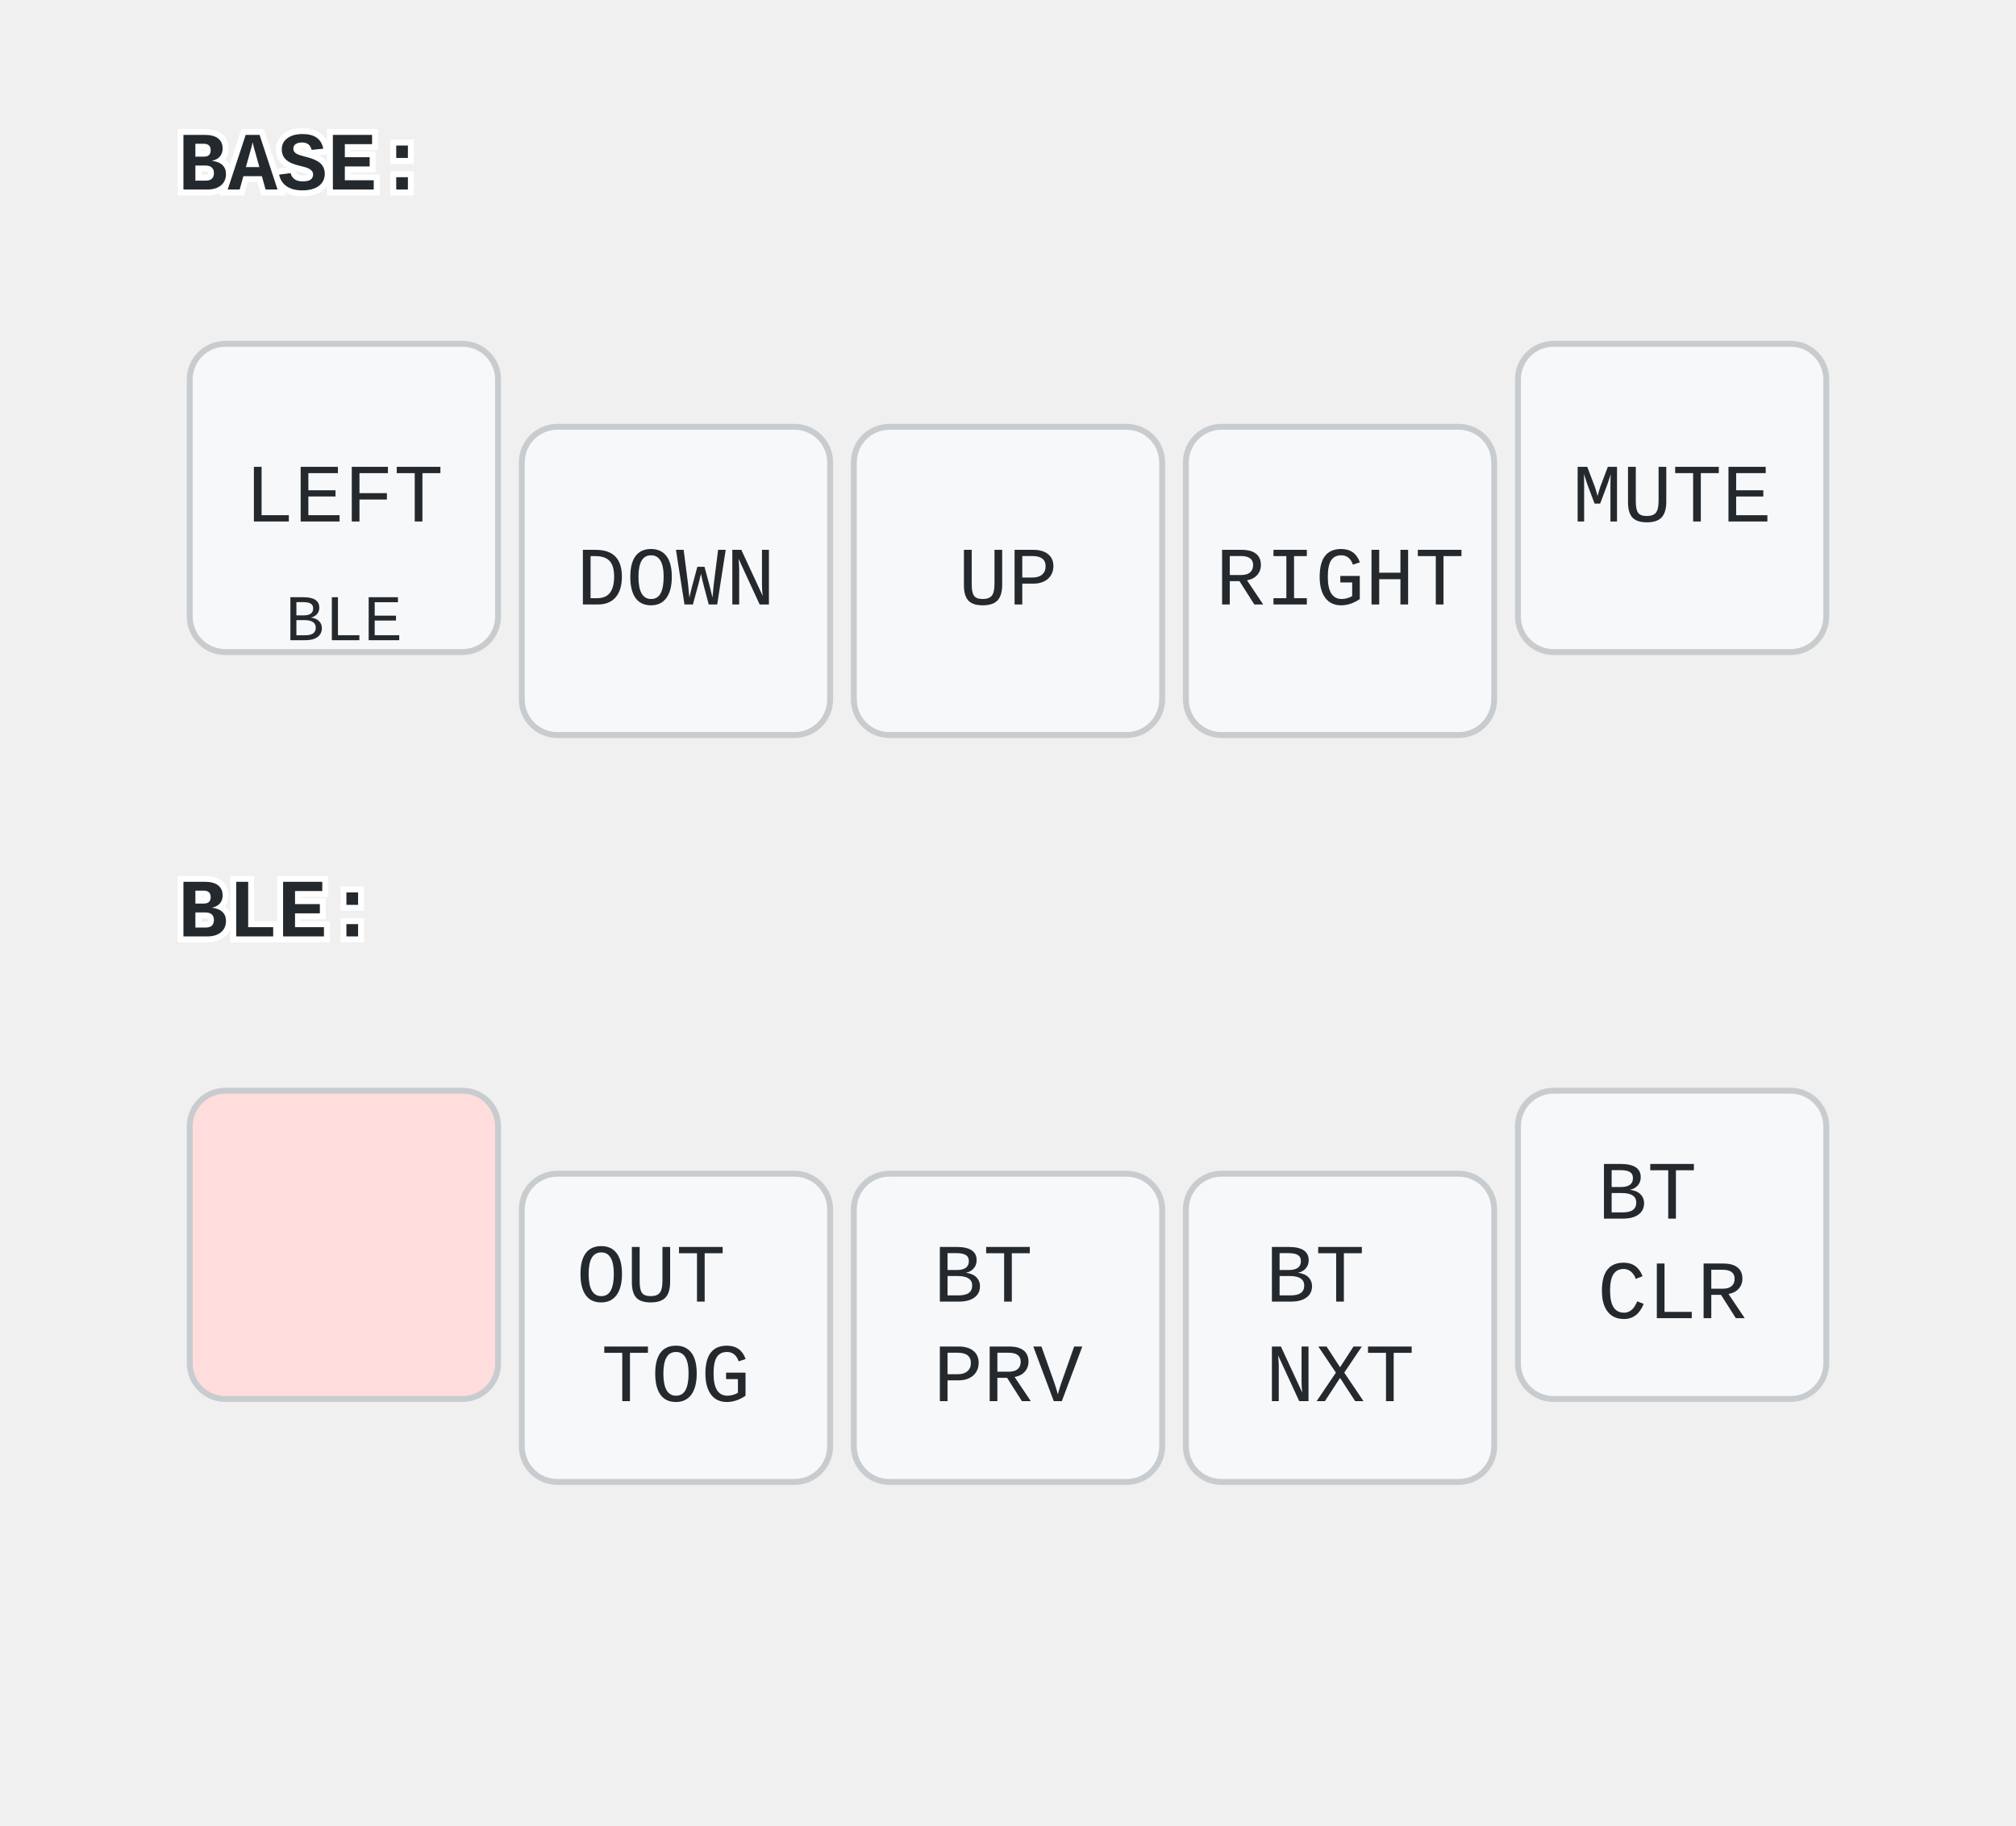
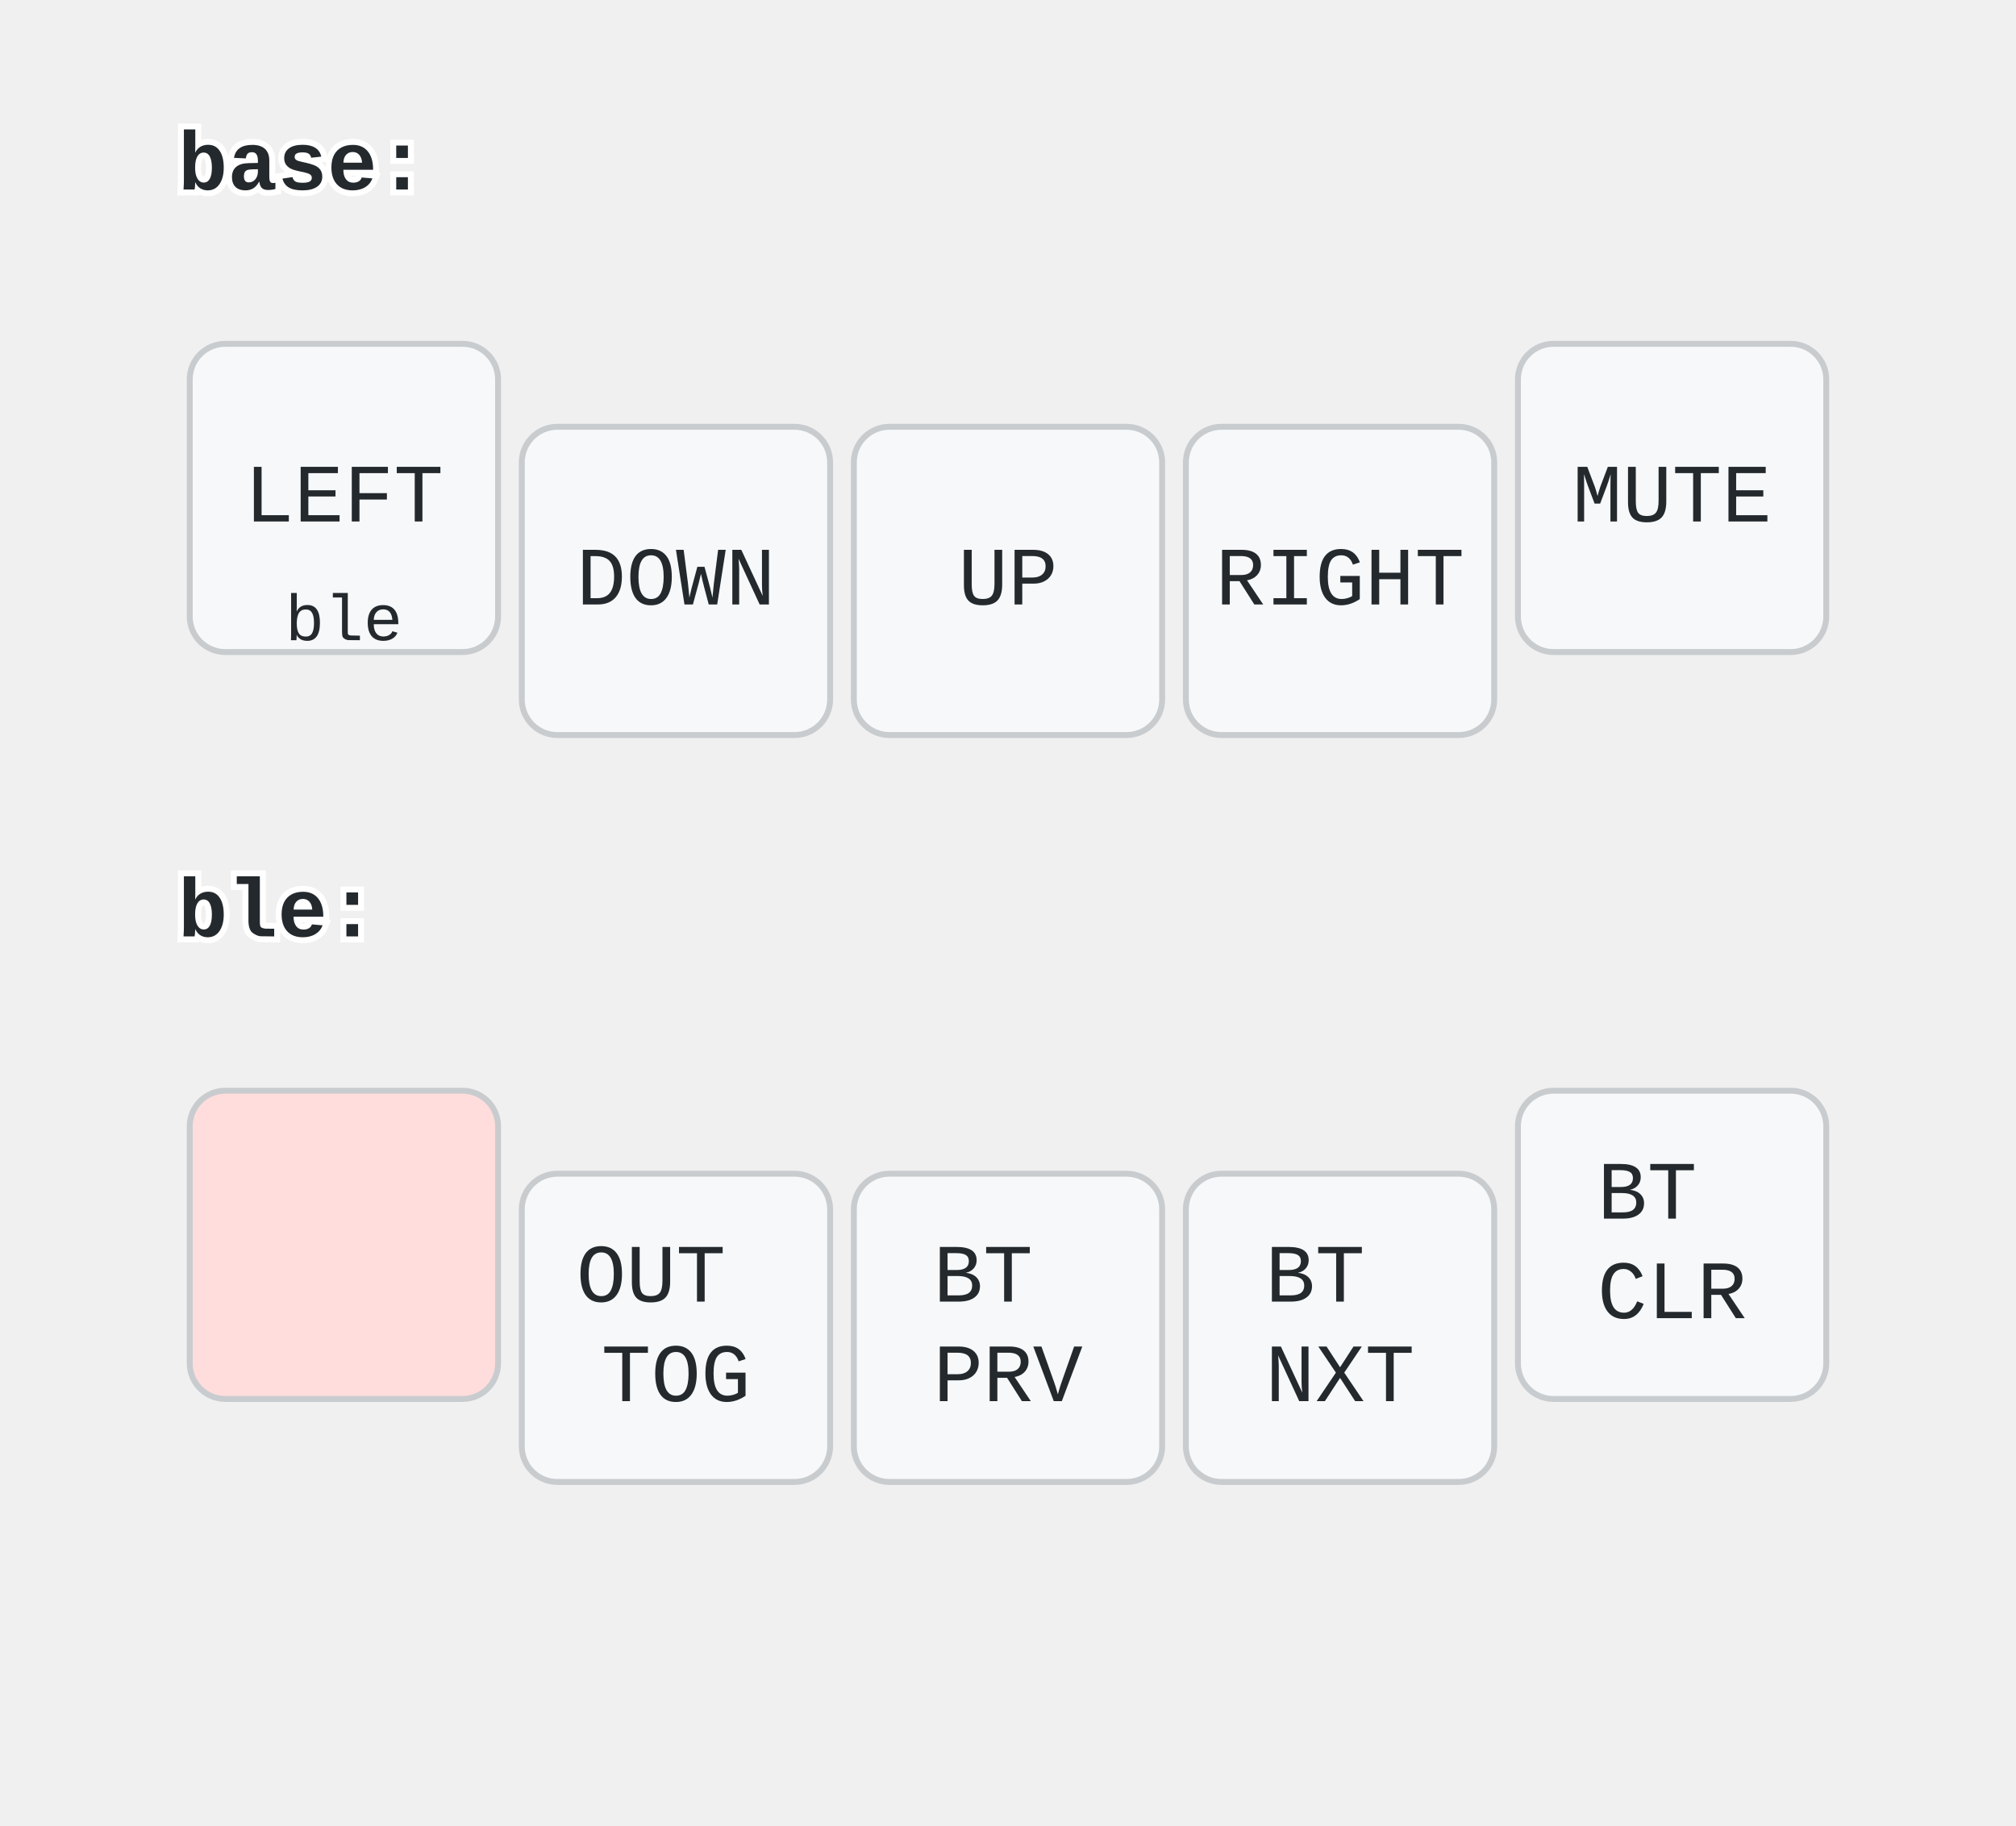
<svg xmlns="http://www.w3.org/2000/svg" width="340" height="308" viewBox="0 0 340 308" class="keymap">
  <style>/* inherit to force styles through use tags */
svg path {
    fill: inherit;
}

/* font and background color specifications */
svg.keymap {
    font-family: SFMono-Regular,Consolas,Liberation Mono,Menlo,monospace;
    font-size: 14px;
    font-kerning: normal;
    text-rendering: optimizeLegibility;
    fill: #24292e;
}

/* default key styling */
rect.key {
    fill: #f6f8fa;
+ }
+ 
+ rect.key, rect.combo {
    stroke: #c9cccf;
    stroke-width: 1;
}

/* default key side styling, only used is draw_key_sides is set */
rect.side {
    filter: brightness(90%);
}

/* color accent for combo boxes */
rect.combo, rect.combo-separate {
    fill: #cdf;
}

/* color accent for held keys */
rect.held, rect.combo.held {
    fill: #fdd;
}

/* color accent for ghost (optional) keys */
rect.ghost, rect.combo.ghost {
    stroke-dasharray: 4, 4;
    stroke-width: 2;
}

text {
    text-anchor: middle;
    dominant-baseline: middle;
}

/* styling for layer labels */
text.label {
    font-weight: bold;
    text-anchor: start;
    stroke: white;
    stroke-width: 2;
    paint-order: stroke;
}

/* styling for combo tap, and key hold/shifted label text */
text.combo, text.hold, text.shifted {
    font-size: 11px;
}

text.hold {
    text-anchor: middle;
    dominant-baseline: auto;
}

text.shifted {
    text-anchor: middle;
    dominant-baseline: hanging;
}

/* styling for hold/shifted label text in combo box */
text.combo.hold, text.combo.shifted {
    font-size: 8px;
}

/* lighter symbol for transparent keys */
text.trans {
    fill: #7b7e81;
}

/* styling for combo dendrons */
path.combo {
    stroke-width: 1;
    stroke: gray;
    fill: none;
}

/* Start Tabler Icons Cleanup */
/* cannot use height/width with glyphs */
.icon-tabler &gt; path {
    fill: inherit;
    stroke: inherit;
    stroke-width: 2;
}
/* hide tabler's default box */
.icon-tabler &gt; path[stroke="none"][fill="none"] {
    visibility: hidden;
}
/* End Tabler Icons Cleanup */
</style>
-   <g transform="translate(30, 0)" class="layer-BASE">
-     <text x="0" y="28" class="label">BASE:</text>
+   <g transform="translate(30, 0)" class="layer-base">
+     <text x="0" y="28" class="label">base:</text>
    <g transform="translate(0, 56)">
      <g transform="translate(28, 28)" class="key keypos-0">
        <rect rx="6" ry="6" x="-26" y="-26" width="52" height="52" class="key" />
        <text x="0" y="0" class="key tap">LEFT</text>
-         <text x="0" y="24" class="key hold">BLE</text>
+         <text x="0" y="24" class="key hold">ble</text>
      </g>
      <g transform="translate(84, 42)" class="key keypos-1">
        <rect rx="6" ry="6" x="-26" y="-26" width="52" height="52" class="key" />
        <text x="0" y="0" class="key tap">DOWN</text>
      </g>
      <g transform="translate(140, 42)" class="key keypos-2">
        <rect rx="6" ry="6" x="-26" y="-26" width="52" height="52" class="key" />
        <text x="0" y="0" class="key tap">UP</text>
      </g>
      <g transform="translate(196, 42)" class="key keypos-3">
        <rect rx="6" ry="6" x="-26" y="-26" width="52" height="52" class="key" />
        <text x="0" y="0" class="key tap">RIGHT</text>
      </g>
      <g transform="translate(252, 28)" class="key keypos-4">
        <rect rx="6" ry="6" x="-26" y="-26" width="52" height="52" class="key" />
        <text x="0" y="0" class="key tap">MUTE</text>
      </g>
    </g>
  </g>
-   <g transform="translate(30, 126)" class="layer-BLE">
-     <text x="0" y="28" class="label">BLE:</text>
+   <g transform="translate(30, 126)" class="layer-ble">
+     <text x="0" y="28" class="label">ble:</text>
    <g transform="translate(0, 56)">
      <g transform="translate(28, 28)" class="key held keypos-0">
        <rect rx="6" ry="6" x="-26" y="-26" width="52" height="52" class="key held" />
      </g>
      <g transform="translate(84, 42)" class="key keypos-1">
        <rect rx="6" ry="6" x="-26" y="-26" width="52" height="52" class="key" />
        <text x="0" y="0" class="key tap">
          <tspan x="0" dy="-0.6em">OUT</tspan>
          <tspan x="0" dy="1.2em">TOG</tspan>
        </text>
      </g>
      <g transform="translate(140, 42)" class="key keypos-2">
        <rect rx="6" ry="6" x="-26" y="-26" width="52" height="52" class="key" />
        <text x="0" y="0" class="key tap">
          <tspan x="0" dy="-0.6em">BT</tspan>
          <tspan x="0" dy="1.2em">PRV</tspan>
        </text>
      </g>
      <g transform="translate(196, 42)" class="key keypos-3">
        <rect rx="6" ry="6" x="-26" y="-26" width="52" height="52" class="key" />
        <text x="0" y="0" class="key tap">
          <tspan x="0" dy="-0.6em">BT</tspan>
          <tspan x="0" dy="1.2em">NXT</tspan>
        </text>
      </g>
      <g transform="translate(252, 28)" class="key keypos-4">
        <rect rx="6" ry="6" x="-26" y="-26" width="52" height="52" class="key" />
        <text x="0" y="0" class="key tap">
          <tspan x="0" dy="-0.6em">BT</tspan>
          <tspan x="0" dy="1.2em">CLR</tspan>
        </text>
      </g>
    </g>
  </g>
</svg>
